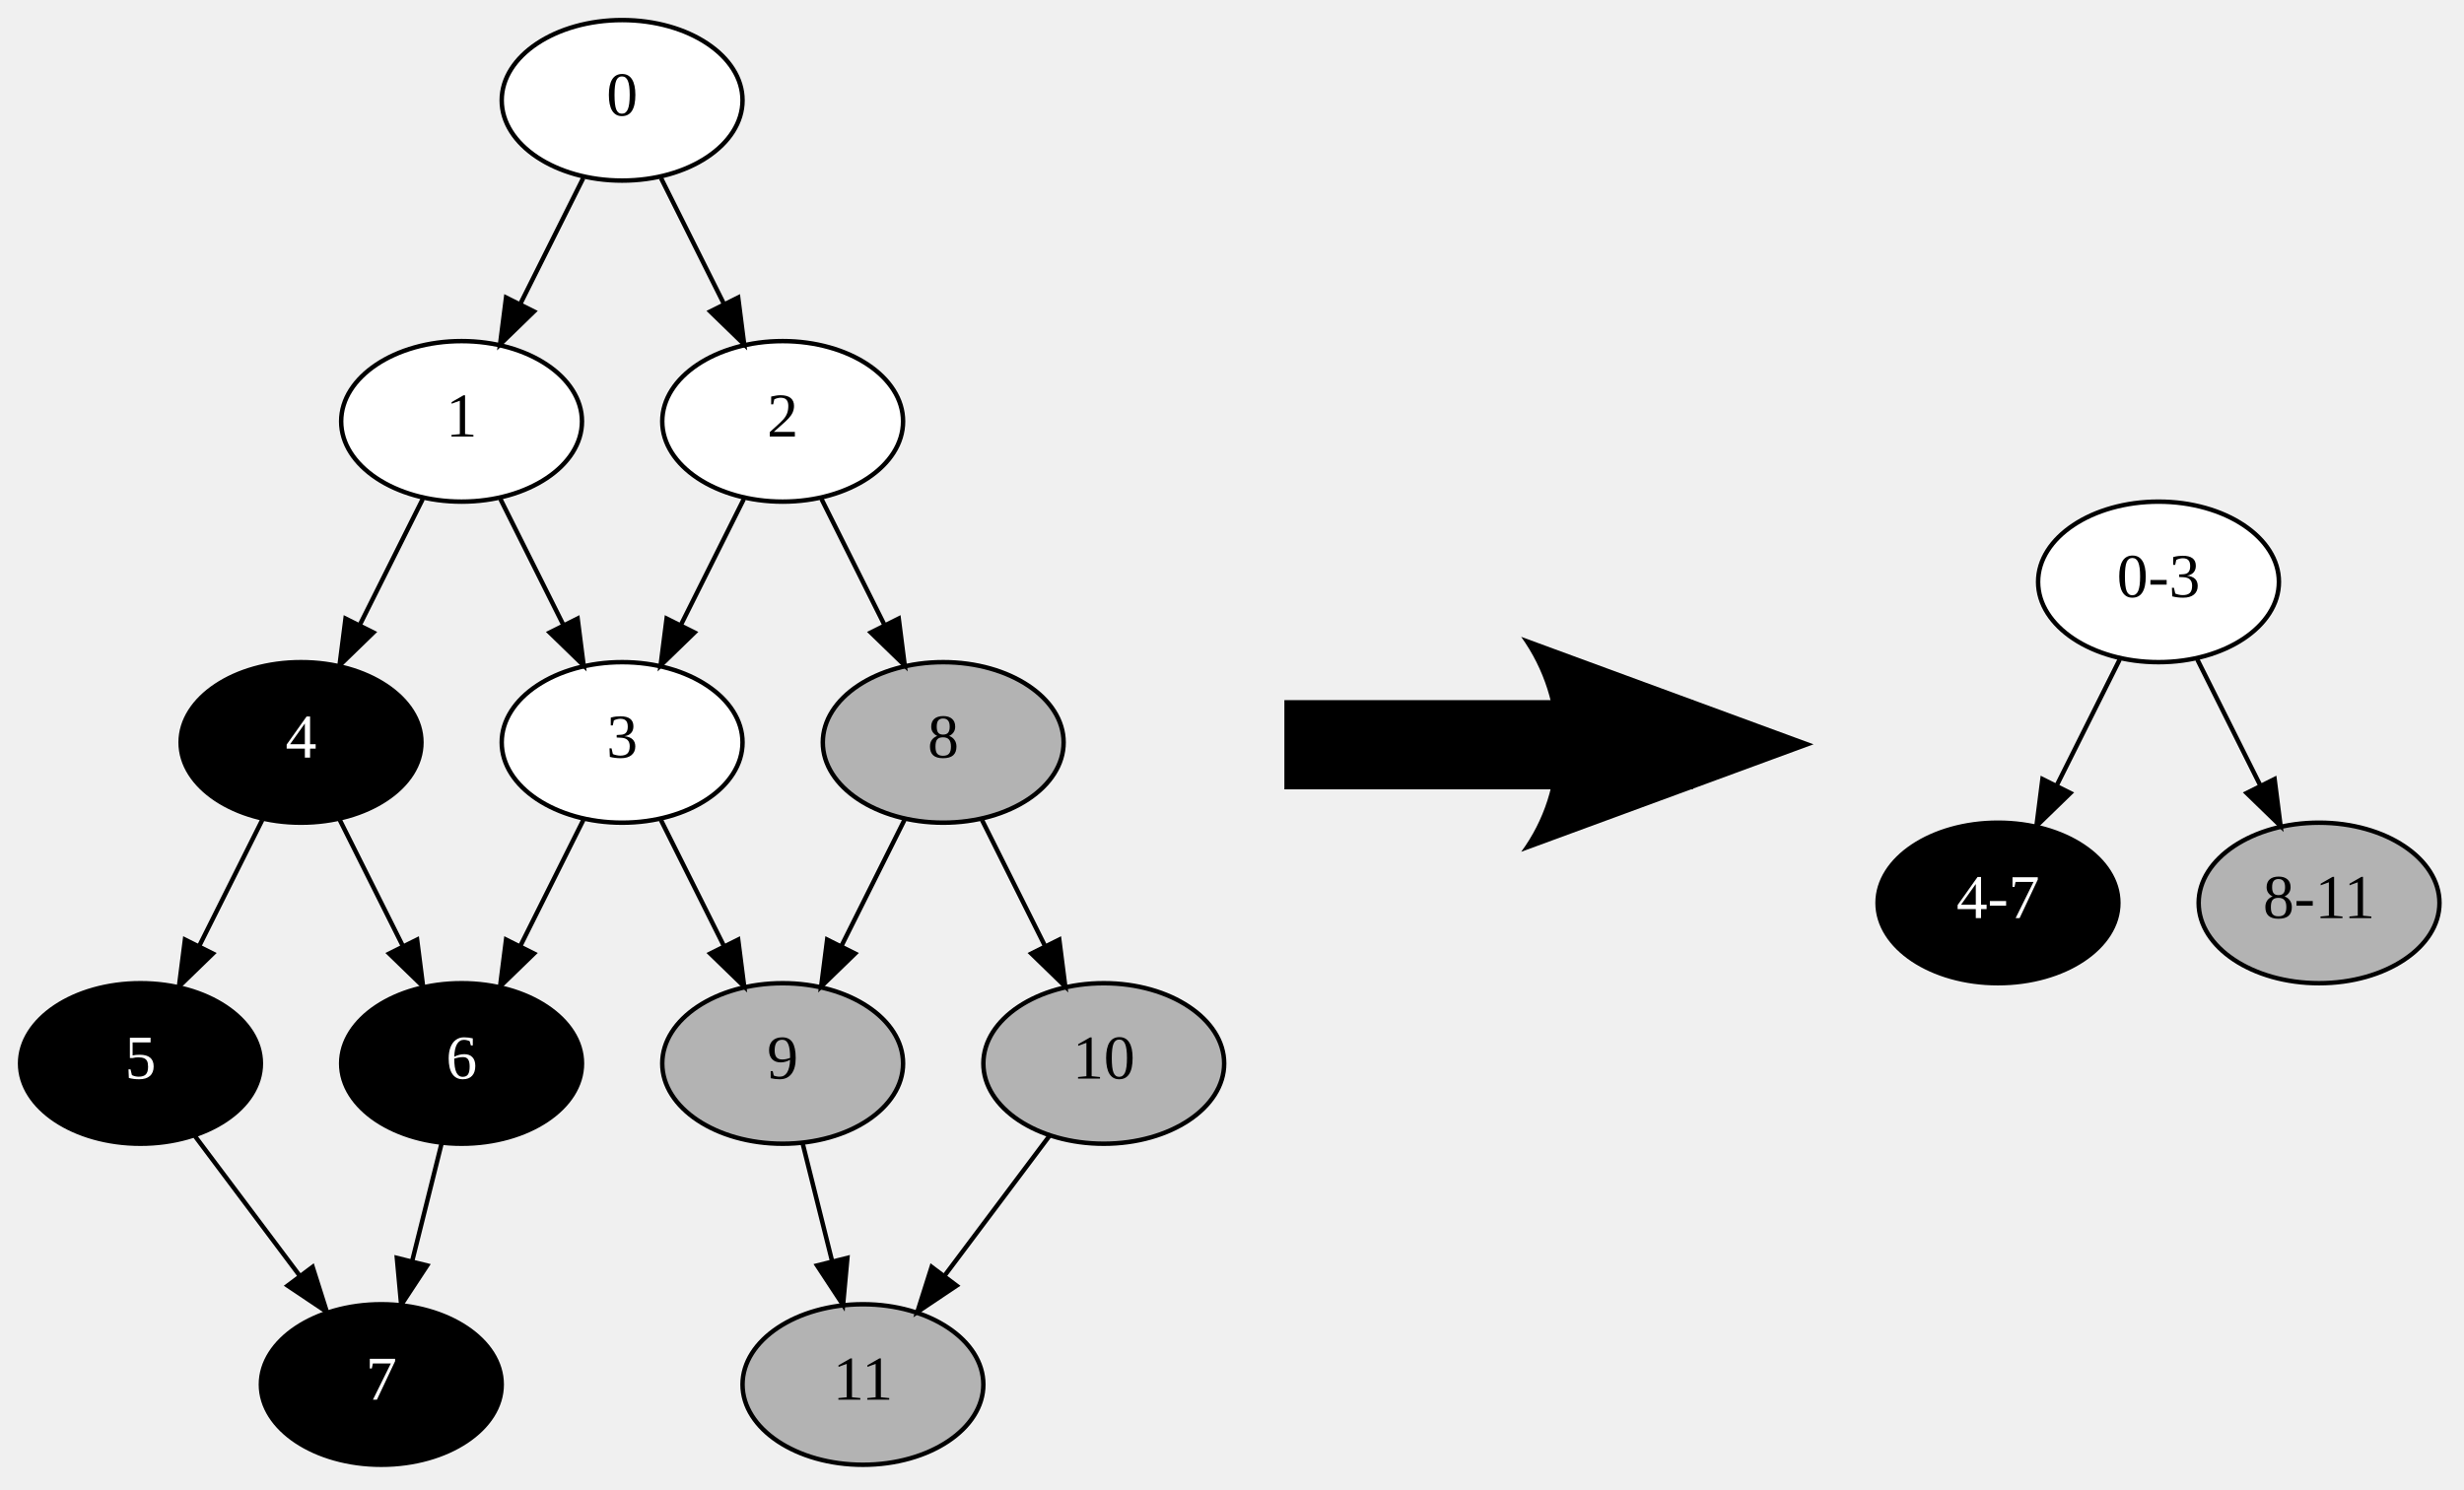
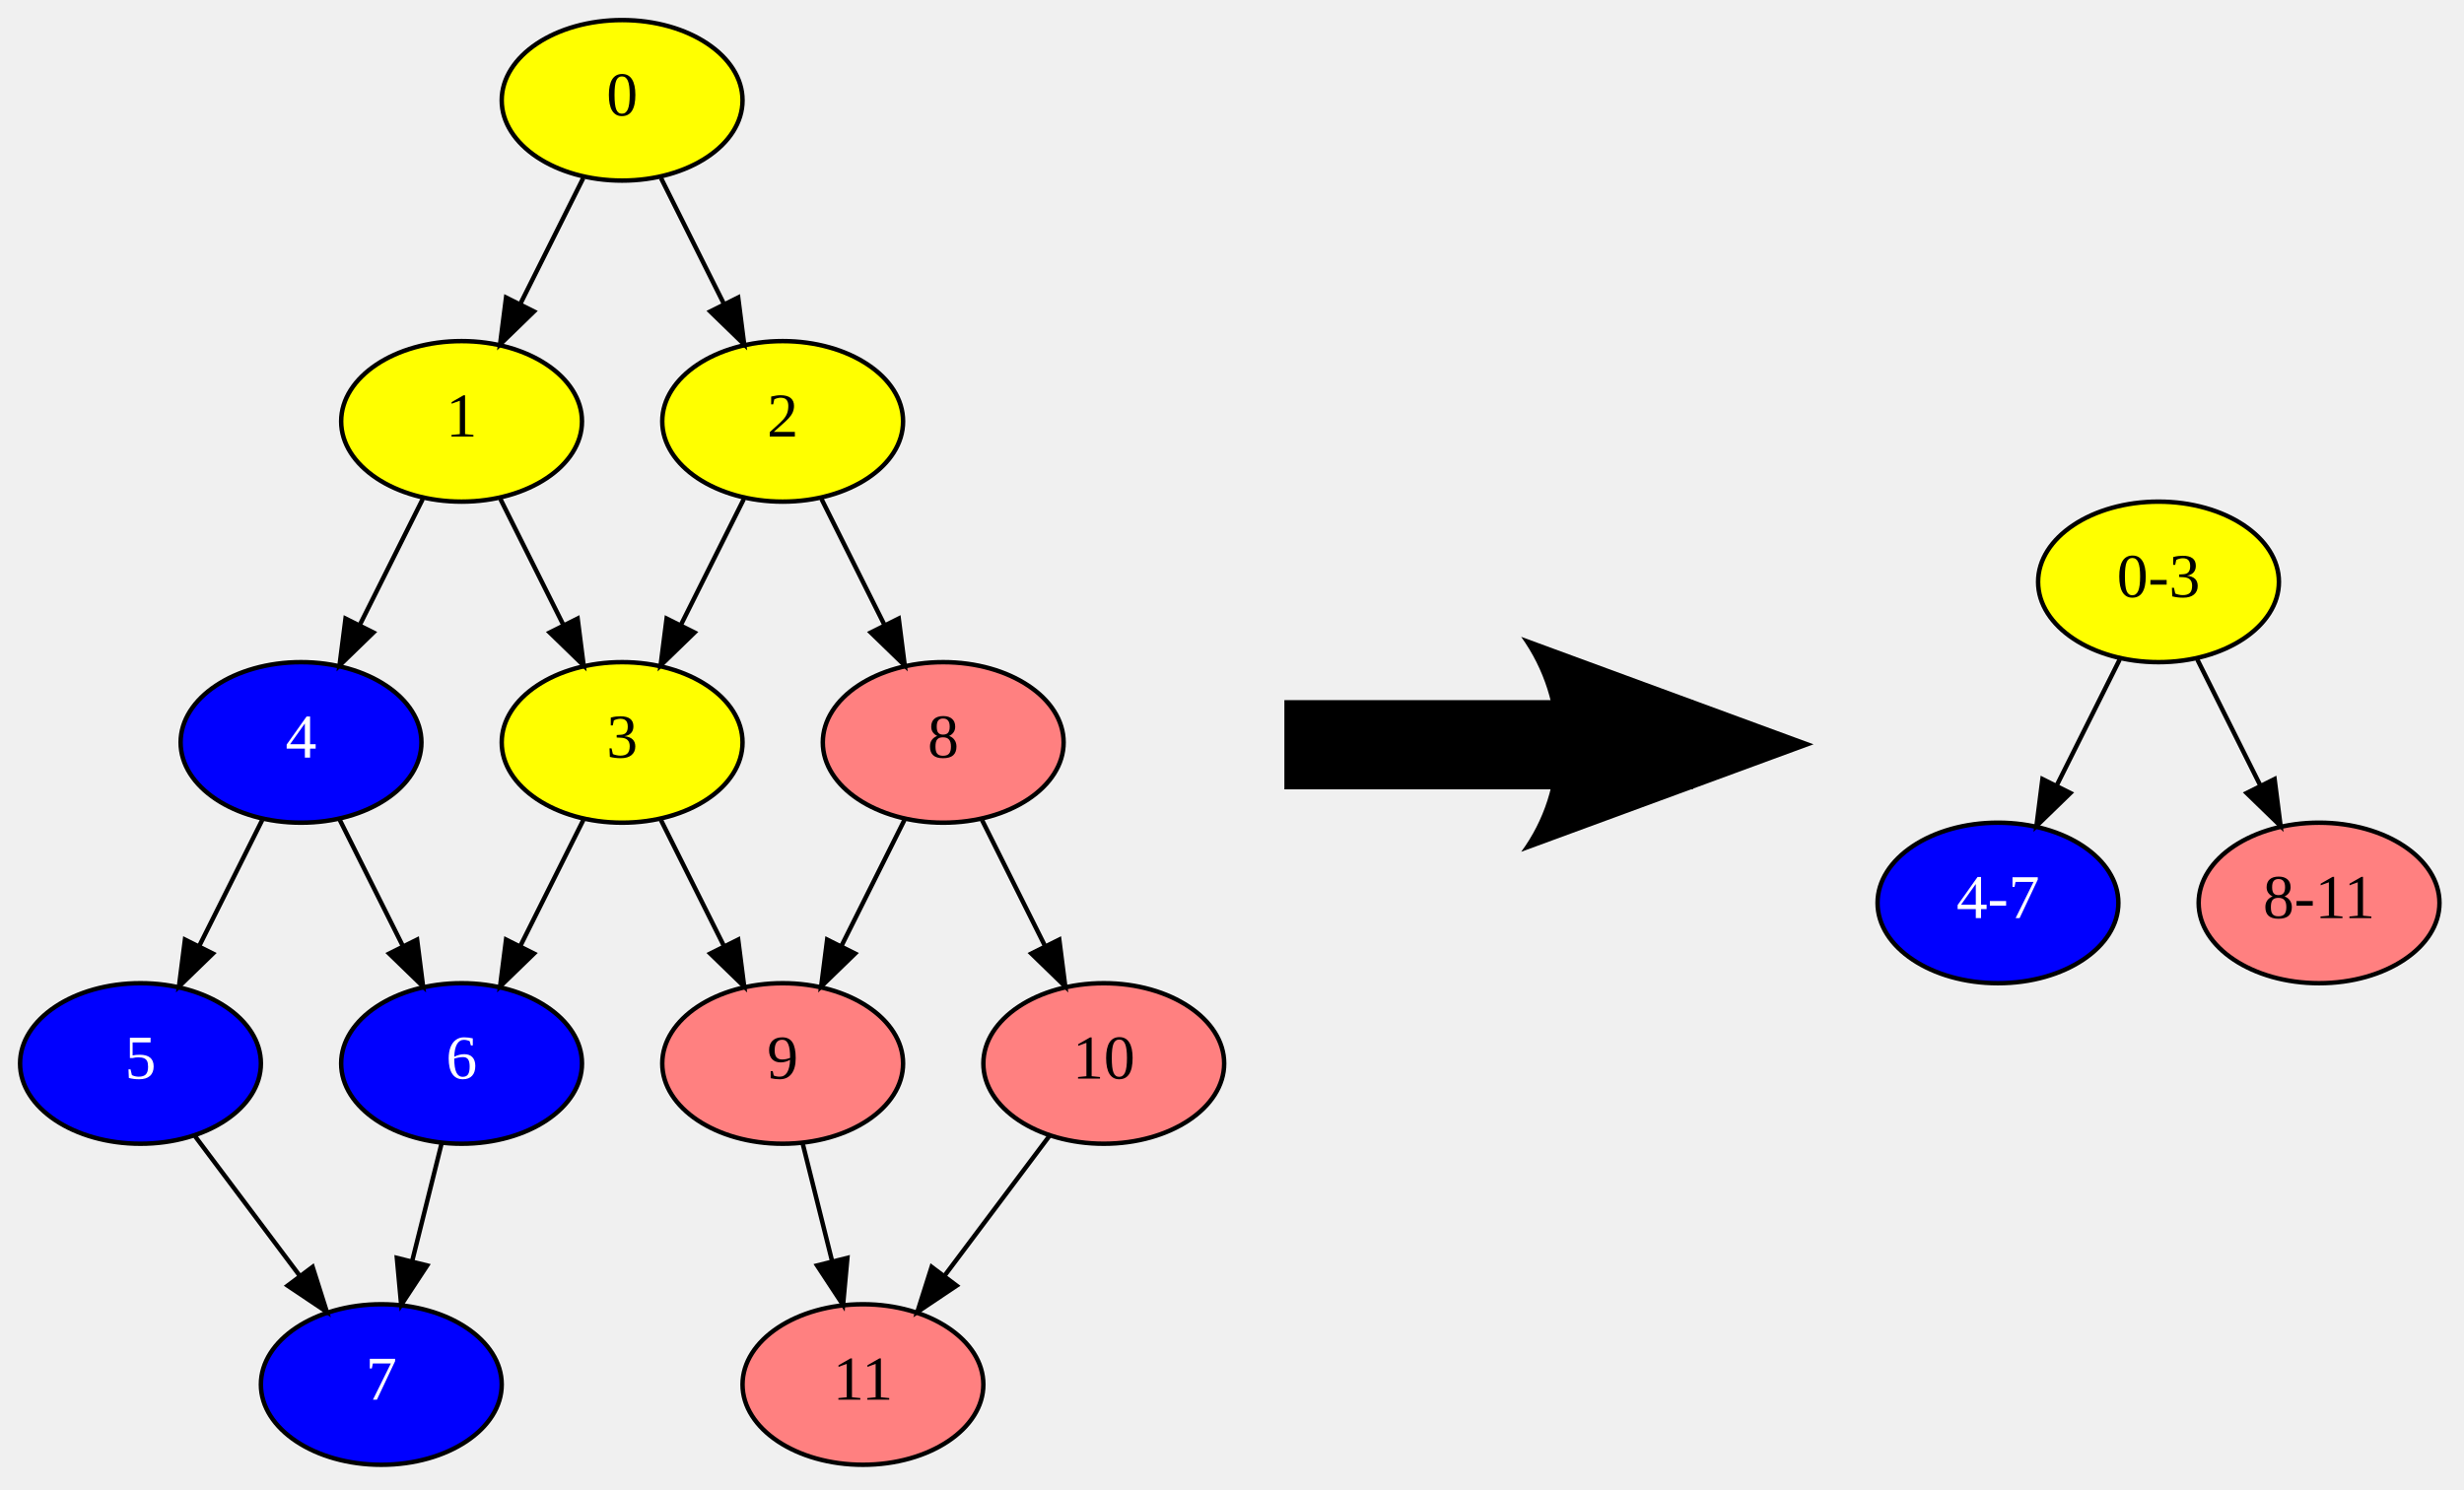
<svg xmlns="http://www.w3.org/2000/svg" width="690.636" height="417.5" viewBox="0 0 552.509 334" id="svg2" version="1.1">
  <defs id="defs207">
    <marker orient="auto" refY="0" refX="0" id="Arrow2Send" style="overflow:visible">
      <path id="path3838" style="font-size:12px;fill-rule:evenodd;stroke-width:0.625;stroke-linejoin:round" d="M 8.719,4.034 -2.207,0.016 8.719,-4.002 c -1.745,2.372 -1.735,5.617 -6e-7,8.035 z" transform="matrix(-0.3,0,0,-0.3,0.69,0)" />
    </marker>
  </defs>
-   <ellipse cx="135" cy="-306" rx="27" ry="18" id="ellipse12" d="m 162,-306 c 0,9.941 -12.088,18 -27,18 -14.912,0 -27,-8.059 -27,-18 0,-9.941 12.088,-18 27,-18 14.912,0 27,8.059 27,18 z" style="fill:#ffffff;stroke:#000000" transform="translate(4.5,328.5)" />
+   <ellipse cx="135" cy="-306" rx="27" ry="18" id="ellipse12" d="m 162,-306 c 0,9.941 -12.088,18 -27,18 -14.912,0 -27,-8.059 -27,-18 0,-9.941 12.088,-18 27,-18 14.912,0 27,8.059 27,18 z" style="fill:#ffff00;stroke:#000000" transform="translate(4.5,328.5)" />
  <text x="139.5" y="25.9" font-size="14.00" id="text14" style="font-size:14px;text-anchor:middle;font-family:'Times New Roman,serif'">0</text>
-   <ellipse cx="99" cy="-234" rx="27" ry="18" id="ellipse19" d="m 126,-234 c 0,9.941 -12.088,18 -27,18 -14.912,0 -27,-8.059 -27,-18 0,-9.941 12.088,-18 27,-18 14.912,0 27,8.059 27,18 z" style="fill:#ffffff;stroke:#000000" transform="translate(4.5,328.5)" />
+   <ellipse cx="99" cy="-234" rx="27" ry="18" id="ellipse19" d="m 126,-234 c 0,9.941 -12.088,18 -27,18 -14.912,0 -27,-8.059 -27,-18 0,-9.941 12.088,-18 27,-18 14.912,0 27,8.059 27,18 z" style="fill:#ffff00;stroke:#000000" transform="translate(4.5,328.5)" />
  <text x="103.5" y="97.9" font-size="14.00" id="text21" style="font-size:14px;text-anchor:middle;font-family:'Times New Roman,serif'">1</text>
  <path d="m 130.785,39.929 c -4.245,8.49 -9.439,18.878 -14.151,28.304" id="path26" style="fill:none;stroke:#000000" />
  <polygon points="115.237,-258.648 107.634,-251.269 108.976,-261.778 115.237,-258.648 " id="polygon28" style="fill:#000000;stroke:#000000" transform="translate(4.5,328.5)" />
-   <ellipse cx="171" cy="-234" rx="27" ry="18" id="ellipse33" d="m 198,-234 c 0,9.941 -12.088,18 -27,18 -14.912,0 -27,-8.059 -27,-18 0,-9.941 12.088,-18 27,-18 14.912,0 27,8.059 27,18 z" style="fill:#ffffff;stroke:#000000" transform="translate(4.5,328.5)" />
+   <ellipse cx="171" cy="-234" rx="27" ry="18" id="ellipse33" d="m 198,-234 c 0,9.941 -12.088,18 -27,18 -14.912,0 -27,-8.059 -27,-18 0,-9.941 12.088,-18 27,-18 14.912,0 27,8.059 27,18 z" style="fill:#ffff00;stroke:#000000" transform="translate(4.5,328.5)" />
  <text x="175.5" y="97.9" font-size="14.00" id="text35" style="font-size:14px;text-anchor:middle;font-family:'Times New Roman,serif'">2</text>
  <path d="m 148.215,39.929 c 4.245,8.49 9.439,18.878 14.151,28.304" id="path40" style="fill:none;stroke:#000000" />
  <polygon points="161.024,-261.778 162.366,-251.269 154.763,-258.648 161.024,-261.778 " id="polygon42" style="fill:#000000;stroke:#000000" transform="translate(4.5,328.5)" />
-   <ellipse cx="135" cy="-162" rx="27" ry="18" id="ellipse47" d="m 162,-162 c 0,9.941 -12.088,18 -27,18 -14.912,0 -27,-8.059 -27,-18 0,-9.941 12.088,-18 27,-18 14.912,0 27,8.059 27,18 z" style="fill:#ffffff;stroke:#000000" transform="translate(4.5,328.5)" />
+   <ellipse cx="135" cy="-162" rx="27" ry="18" id="ellipse47" d="m 162,-162 c 0,9.941 -12.088,18 -27,18 -14.912,0 -27,-8.059 -27,-18 0,-9.941 12.088,-18 27,-18 14.912,0 27,8.059 27,18 z" style="fill:#ffff00;stroke:#000000" transform="translate(4.5,328.5)" />
  <text x="139.5" y="169.9" font-size="14.00" id="text49" style="font-size:14px;text-anchor:middle;font-family:'Times New Roman,serif'">3</text>
  <path d="m 112.215,111.929 c 4.245,8.49 9.439,18.878 14.151,28.304" id="path54" style="fill:none;stroke:#000000" />
  <polygon points="125.024,-189.778 126.366,-179.269 118.763,-186.648 125.024,-189.778 " id="polygon56" style="fill:#000000;stroke:#000000" transform="translate(4.5,328.5)" />
-   <ellipse cx="63" cy="-162" rx="27" ry="18" id="ellipse61" d="m 90,-162 c 0,9.941 -12.088,18 -27,18 -14.912,0 -27,-8.059 -27,-18 0,-9.941 12.088,-18 27,-18 14.912,0 27,8.059 27,18 z" style="fill:#000000;stroke:#000000" transform="translate(4.5,328.5)" />
+   <ellipse cx="63" cy="-162" rx="27" ry="18" id="ellipse61" d="m 90,-162 c 0,9.941 -12.088,18 -27,18 -14.912,0 -27,-8.059 -27,-18 0,-9.941 12.088,-18 27,-18 14.912,0 27,8.059 27,18 z" style="fill:#0000ff;stroke:#000000;fill-opacity:1" transform="translate(4.5,328.5)" />
  <text x="67.5" y="169.9" font-size="14.00" id="text63" style="font-size:14px;text-anchor:middle;font-family:'Times New Roman,serif';fill:#ffffff">4</text>
  <path d="m 94.785,111.929 c -4.245,8.49 -9.439,18.878 -14.152,28.304" id="path68" style="fill:none;stroke:#000000" />
  <polygon points="79.237,-186.648 71.634,-179.269 72.976,-189.778 79.237,-186.648 " id="polygon70" style="fill:#000000;stroke:#000000" transform="translate(4.5,328.5)" />
  <path d="m 166.785,111.929 c -4.245,8.49 -9.439,18.878 -14.151,28.304" id="path75" style="fill:none;stroke:#000000" />
  <polygon points="151.237,-186.648 143.634,-179.269 144.976,-189.778 151.237,-186.648 " id="polygon77" style="fill:#000000;stroke:#000000" transform="translate(4.5,328.5)" />
-   <ellipse cx="207" cy="-162" rx="27" ry="18" id="ellipse82" d="m 234,-162 c 0,9.941 -12.088,18 -27,18 -14.912,0 -27,-8.059 -27,-18 0,-9.941 12.088,-18 27,-18 14.912,0 27,8.059 27,18 z" style="fill:#b3b3b3;stroke:#000000" transform="translate(4.5,328.5)" />
+   <ellipse cx="207" cy="-162" rx="27" ry="18" id="ellipse82" d="m 234,-162 c 0,9.941 -12.088,18 -27,18 -14.912,0 -27,-8.059 -27,-18 0,-9.941 12.088,-18 27,-18 14.912,0 27,8.059 27,18 z" style="fill:#ff8080;stroke:#000000" transform="translate(4.5,328.5)" />
  <text x="211.5" y="169.9" font-size="14.00" id="text84" style="font-size:14px;text-anchor:middle;font-family:'Times New Roman,serif'">8</text>
  <path d="m 184.215,111.929 c 4.245,8.49 9.439,18.878 14.151,28.304" id="path89" style="fill:none;stroke:#000000" />
  <polygon points="197.024,-189.778 198.366,-179.269 190.763,-186.648 197.024,-189.778 " id="polygon91" style="fill:#000000;stroke:#000000" transform="translate(4.5,328.5)" />
-   <ellipse cx="99" cy="-90" rx="27" ry="18" id="ellipse96" d="m 126,-90 c 0,9.941 -12.088,18 -27,18 -14.912,0 -27,-8.059 -27,-18 0,-9.941 12.088,-18 27,-18 14.912,0 27,8.059 27,18 z" style="fill:#000000;stroke:#000000" transform="translate(4.5,328.5)" />
+   <ellipse cx="99" cy="-90" rx="27" ry="18" id="ellipse96" d="m 126,-90 c 0,9.941 -12.088,18 -27,18 -14.912,0 -27,-8.059 -27,-18 0,-9.941 12.088,-18 27,-18 14.912,0 27,8.059 27,18 z" style="fill:#0000ff;stroke:#000000;fill-opacity:1" transform="translate(4.5,328.5)" />
  <text x="103.5" y="241.9" font-size="14.00" id="text98" style="font-size:14px;text-anchor:middle;font-family:'Times New Roman,serif';fill:#ffffff">6</text>
  <path d="m 130.785,183.929 c -4.245,8.49 -9.439,18.878 -14.151,28.304" id="path103" style="fill:none;stroke:#000000" />
  <polygon points="115.237,-114.648 107.634,-107.269 108.976,-117.778 115.237,-114.648 " id="polygon105" style="fill:#000000;stroke:#000000" transform="translate(4.5,328.5)" />
-   <ellipse cx="171" cy="-90" rx="27" ry="18" id="ellipse110" d="m 198,-90 c 0,9.941 -12.088,18 -27,18 -14.912,0 -27,-8.059 -27,-18 0,-9.941 12.088,-18 27,-18 14.912,0 27,8.059 27,18 z" style="fill:#b3b3b3;stroke:#000000" transform="translate(4.5,328.5)" />
+   <ellipse cx="171" cy="-90" rx="27" ry="18" id="ellipse110" d="m 198,-90 c 0,9.941 -12.088,18 -27,18 -14.912,0 -27,-8.059 -27,-18 0,-9.941 12.088,-18 27,-18 14.912,0 27,8.059 27,18 z" style="fill:#ff8080;stroke:#000000" transform="translate(4.5,328.5)" />
  <text x="175.5" y="241.9" font-size="14.00" id="text112" style="font-size:14px;text-anchor:middle;font-family:'Times New Roman,serif'">9</text>
  <path d="m 148.215,183.929 c 4.245,8.49 9.439,18.878 14.151,28.304" id="path117" style="fill:none;stroke:#000000" />
  <polygon points="161.024,-117.778 162.366,-107.269 154.763,-114.648 161.024,-117.778 " id="polygon119" style="fill:#000000;stroke:#000000" transform="translate(4.5,328.5)" />
-   <ellipse cx="27" cy="-90" rx="27" ry="18" id="ellipse124" d="m 54,-90 c 0,9.941 -12.088,18 -27,18 -14.912,0 -27,-8.059 -27,-18 0,-9.941 12.088,-18 27,-18 14.912,0 27,8.059 27,18 z" style="fill:#000000;stroke:#000000" transform="translate(4.5,328.5)" />
+   <ellipse cx="27" cy="-90" rx="27" ry="18" id="ellipse124" d="m 54,-90 c 0,9.941 -12.088,18 -27,18 -14.912,0 -27,-8.059 -27,-18 0,-9.941 12.088,-18 27,-18 14.912,0 27,8.059 27,18 z" style="fill:#0000ff;stroke:#000000;fill-opacity:1" transform="translate(4.5,328.5)" />
  <text x="31.5" y="241.9" font-size="14.00" id="text126" style="font-size:14px;text-anchor:middle;font-family:'Times New Roman,serif';fill:#ffffff">5</text>
  <path d="m 58.785,183.929 c -4.245,8.49 -9.439,18.878 -14.152,28.304" id="path131" style="fill:none;stroke:#000000" />
  <polygon points="43.237,-114.648 35.634,-107.269 36.976,-117.778 43.237,-114.648 " id="polygon133" style="fill:#000000;stroke:#000000" transform="translate(4.5,328.5)" />
  <path d="m 76.215,183.929 c 4.245,8.49 9.439,18.878 14.152,28.304" id="path138" style="fill:none;stroke:#000000" />
  <polygon points="89.024,-117.778 90.366,-107.269 82.763,-114.648 89.024,-117.778 " id="polygon140" style="fill:#000000;stroke:#000000" transform="translate(4.5,328.5)" />
-   <ellipse cx="81" cy="-18" rx="27" ry="18" id="ellipse145" d="M 108,-18 C 108,-8.059 95.912,0 81,0 66.088,0 54,-8.059 54,-18 c 0,-9.941 12.088,-18 27,-18 14.912,0 27,8.059 27,18 z" style="fill:#000000;stroke:#000000" transform="translate(4.5,328.5)" />
+   <ellipse cx="81" cy="-18" rx="27" ry="18" id="ellipse145" d="M 108,-18 C 108,-8.059 95.912,0 81,0 66.088,0 54,-8.059 54,-18 c 0,-9.941 12.088,-18 27,-18 14.912,0 27,8.059 27,18 z" style="fill:#0000ff;stroke:#000000;fill-opacity:1" transform="translate(4.5,328.5)" />
  <text x="85.5" y="313.9" font-size="14.00" id="text147" style="font-size:14px;text-anchor:middle;font-family:'Times New Roman,serif';fill:#ffffff">7</text>
  <path d="m 43.753,254.838 c 6.904,9.206 15.664,20.886 23.375,31.167" id="path152" style="fill:none;stroke:#000000" />
  <polygon points="65.595,-44.373 68.795,-34.273 59.995,-40.173 65.595,-44.373 " id="polygon154" style="fill:#000000;stroke:#000000" transform="translate(4.5,328.5)" />
  <path d="m 99.051,256.298 c -1.99,7.962 -4.384,17.535 -6.602,26.407" id="path159" style="fill:none;stroke:#000000" />
  <polygon points="91.282,-44.695 85.461,-35.843 84.491,-46.393 91.282,-44.695 " id="polygon161" style="fill:#000000;stroke:#000000" transform="translate(4.5,328.5)" />
  <path d="m 202.785,183.929 c -4.245,8.49 -9.439,18.878 -14.151,28.304" id="path166" style="fill:none;stroke:#000000" />
  <polygon points="187.237,-114.648 179.634,-107.269 180.976,-117.778 187.237,-114.648 " id="polygon168" style="fill:#000000;stroke:#000000" transform="translate(4.5,328.5)" />
-   <ellipse cx="243" cy="-90" rx="27" ry="18" id="ellipse173" d="m 270,-90 c 0,9.941 -12.088,18 -27,18 -14.912,0 -27,-8.059 -27,-18 0,-9.941 12.088,-18 27,-18 14.912,0 27,8.059 27,18 z" style="fill:#b3b3b3;stroke:#000000" transform="translate(4.5,328.5)" />
+   <ellipse cx="243" cy="-90" rx="27" ry="18" id="ellipse173" d="m 270,-90 c 0,9.941 -12.088,18 -27,18 -14.912,0 -27,-8.059 -27,-18 0,-9.941 12.088,-18 27,-18 14.912,0 27,8.059 27,18 z" style="fill:#ff8080;stroke:#000000" transform="translate(4.5,328.5)" />
  <text x="247.5" y="241.9" font-size="14.00" id="text175" style="font-size:14px;text-anchor:middle;font-family:'Times New Roman,serif'">10</text>
  <path d="m 220.215,183.929 c 4.245,8.49 9.439,18.878 14.151,28.304" id="path180" style="fill:none;stroke:#000000" />
  <polygon points="233.024,-117.778 234.366,-107.269 226.763,-114.648 233.024,-117.778 " id="polygon182" style="fill:#000000;stroke:#000000" transform="translate(4.5,328.5)" />
-   <ellipse cx="189" cy="-18" rx="27" ry="18" id="ellipse187" d="m 216,-18 c 0,9.941 -12.088,18 -27,18 -14.912,0 -27,-8.059 -27,-18 0,-9.941 12.088,-18 27,-18 14.912,0 27,8.059 27,18 z" style="fill:#b3b3b3;stroke:#000000" transform="translate(4.5,328.5)" />
+   <ellipse cx="189" cy="-18" rx="27" ry="18" id="ellipse187" d="m 216,-18 c 0,9.941 -12.088,18 -27,18 -14.912,0 -27,-8.059 -27,-18 0,-9.941 12.088,-18 27,-18 14.912,0 27,8.059 27,18 z" style="fill:#ff8080;stroke:#000000" transform="translate(4.5,328.5)" />
  <text x="193.5" y="313.9" font-size="14.00" id="text189" style="font-size:14px;text-anchor:middle;font-family:'Times New Roman,serif'">11</text>
  <path d="m 179.949,256.298 c 1.991,7.962 4.384,17.535 6.602,26.407" id="path194" style="fill:none;stroke:#000000" />
  <polygon points="185.509,-46.393 184.539,-35.843 178.718,-44.695 185.509,-46.393 " id="polygon196" style="fill:#000000;stroke:#000000" transform="translate(4.5,328.5)" />
  <path d="m 235.247,254.838 c -6.905,9.206 -15.665,20.886 -23.376,31.167" id="path201" style="fill:none;stroke:#000000" />
  <polygon points="210.005,-40.173 201.205,-34.273 204.405,-44.373 210.005,-40.173 " id="polygon203" style="fill:#000000;stroke:#000000" transform="translate(4.5,328.5)" />
-   <ellipse id="ellipse221" ry="18" rx="27" cy="-90" cx="63" style="fill:#ffffff;stroke:#000000" d="m 90,-90 c 0,9.941 -12.088,18 -27,18 -14.912,0 -27,-8.059 -27,-18 0,-9.941 12.088,-18 27,-18 14.912,0 27,8.059 27,18 z" transform="translate(421.0088,220.5)" />
+   <ellipse id="ellipse221" ry="18" rx="27" cy="-90" cx="63" style="fill:#ffff00;stroke:#000000" d="m 90,-90 c 0,9.941 -12.088,18 -27,18 -14.912,0 -27,-8.059 -27,-18 0,-9.941 12.088,-18 27,-18 14.912,0 27,8.059 27,18 z" transform="translate(421.0088,220.5)" />
  <text id="text223" font-size="14.00" y="133.9" x="484.009" style="font-size:14px;text-anchor:middle;font-family:'Times New Roman,serif'">0-3</text>
-   <ellipse id="ellipse228" ry="18" rx="27" cy="-18" cx="27" style="fill:#000000;stroke:#000000" d="M 54,-18 C 54,-8.059 41.912,0 27,0 12.088,0 0,-8.059 0,-18 c 0,-9.941 12.088,-18 27,-18 14.912,0 27,8.059 27,18 z" transform="translate(421.0088,220.5)" />
+   <ellipse id="ellipse228" ry="18" rx="27" cy="-18" cx="27" style="fill:#0000ff;stroke:#000000" d="M 54,-18 C 54,-8.059 41.912,0 27,0 12.088,0 0,-8.059 0,-18 c 0,-9.941 12.088,-18 27,-18 14.912,0 27,8.059 27,18 z" transform="translate(421.0088,220.5)" />
  <text id="text230" font-size="14.00" y="205.9" x="448.009" style="font-size:14px;text-anchor:middle;fill:#ffffff;font-family:'Times New Roman,serif'">4-7</text>
  <path id="path235" d="m 475.294,147.929 c -4.245,8.49 -9.439,18.878 -14.152,28.303" style="fill:none;stroke:#000000" />
  <polygon id="polygon237" points="43.237,-42.648 43.237,-42.648 35.634,-35.269 36.976,-45.778 " style="fill:#000000;stroke:#000000" transform="translate(421.0088,220.5)" />
-   <ellipse id="ellipse242" ry="18" rx="27" cy="-18" cx="99" style="fill:#b3b3b3;stroke:#000000" d="M 126,-18 C 126,-8.059 113.912,0 99,0 84.088,0 72,-8.059 72,-18 c 0,-9.941 12.088,-18 27,-18 14.912,0 27,8.059 27,18 z" transform="translate(421.0088,220.5)" />
+   <ellipse id="ellipse242" ry="18" rx="27" cy="-18" cx="99" style="fill:#ff8080;stroke:#000000" d="M 126,-18 C 126,-8.059 113.912,0 99,0 84.088,0 72,-8.059 72,-18 c 0,-9.941 12.088,-18 27,-18 14.912,0 27,8.059 27,18 z" transform="translate(421.0088,220.5)" />
  <text id="text244" font-size="14.00" y="205.9" x="520.009" style="font-size:14px;text-anchor:middle;font-family:'Times New Roman,serif'">8-11</text>
  <path id="path249" d="m 492.723,147.929 c 4.245,8.49 9.439,18.878 14.152,28.303" style="fill:none;stroke:#000000" />
  <polygon id="polygon251" points="89.024,-45.778 89.024,-45.778 90.366,-35.269 82.763,-42.648 " style="fill:#000000;stroke:#000000" transform="translate(421.0088,220.5)" />
  <path style="fill:none;stroke:#000000;stroke-width:20;stroke-linecap:butt;stroke-linejoin:miter;stroke-miterlimit:1;stroke-opacity:1;stroke-dasharray:none;marker-end:url(#Arrow2Send)" d="m 288,167.021 91.61,0" id="path3028" />
</svg>
